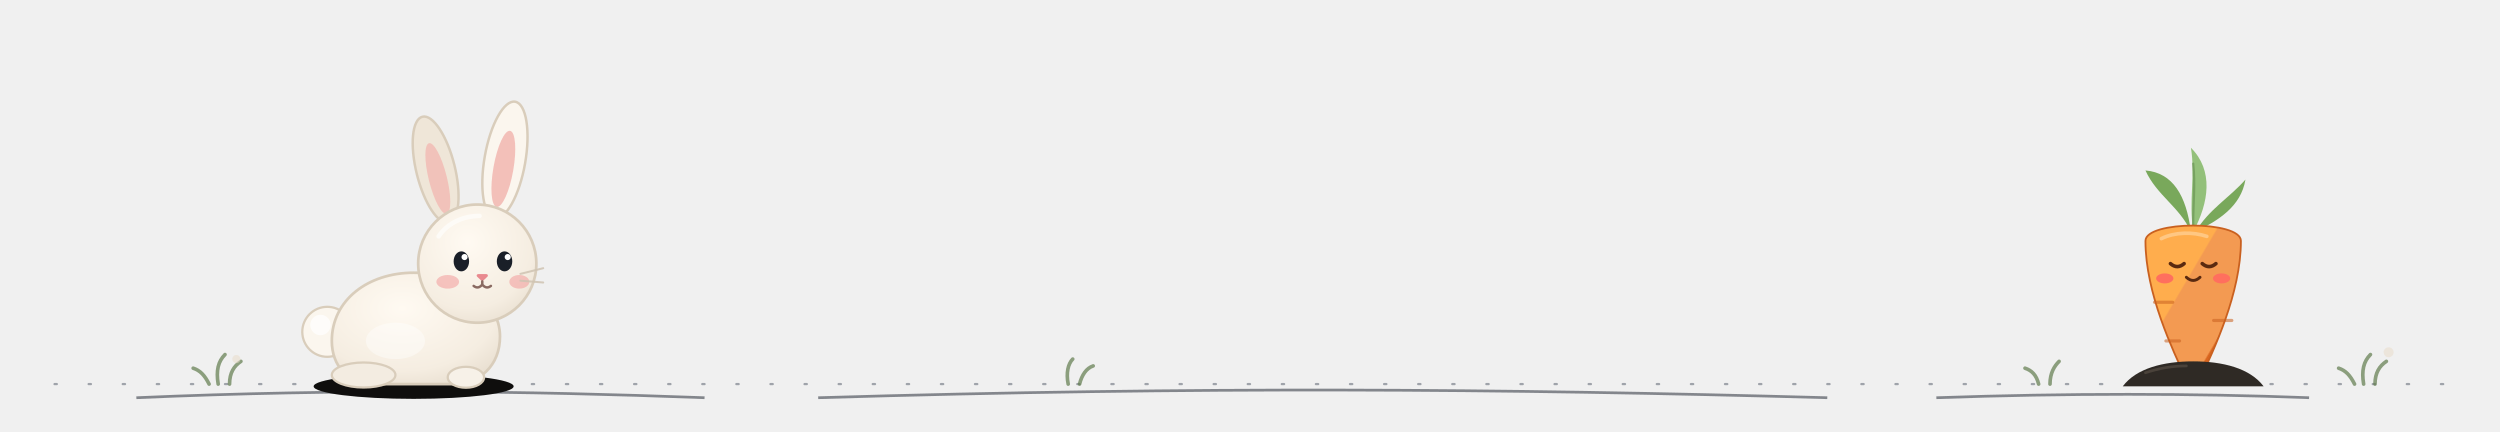
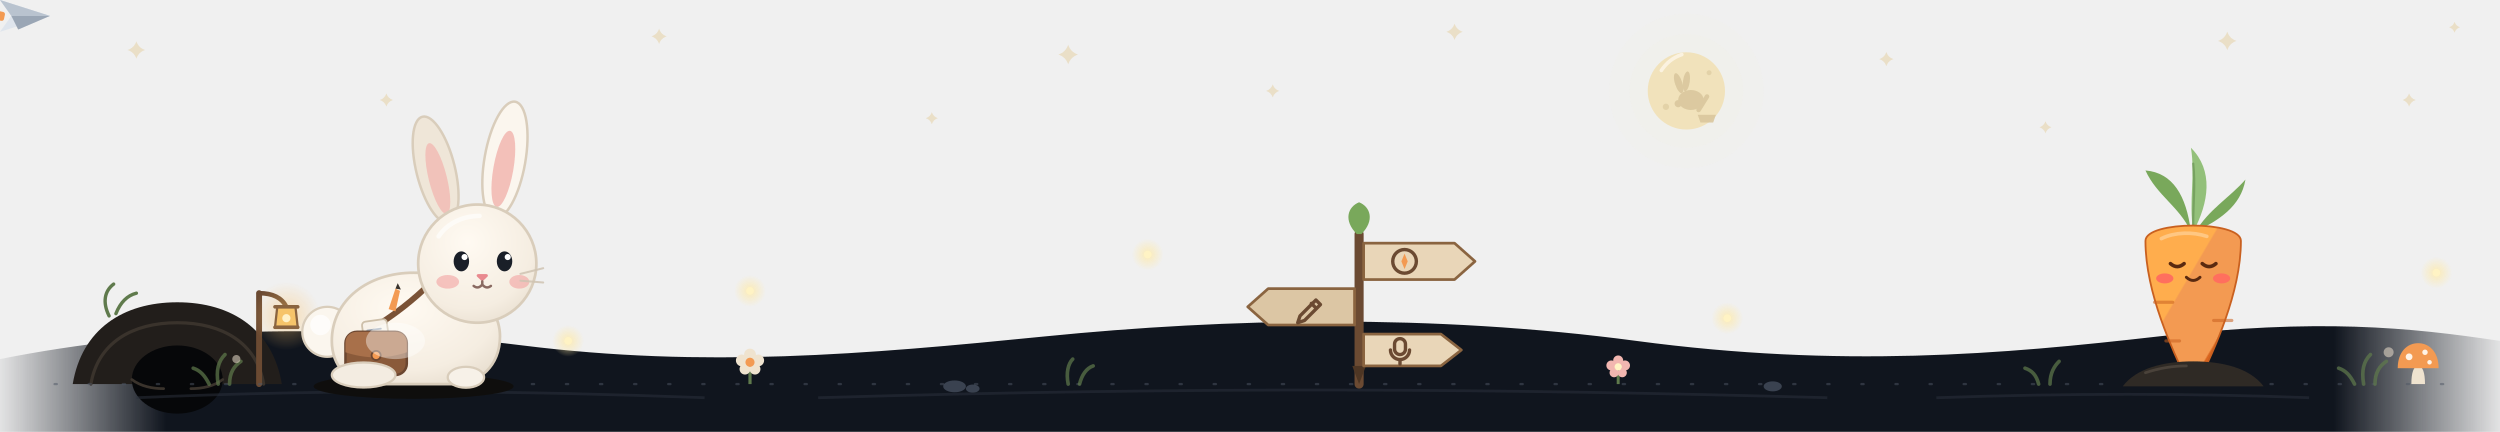
<svg xmlns="http://www.w3.org/2000/svg" width="1100" height="190" viewBox="0 0 1100 190" role="img" aria-labelledby="footer-rabbit-title footer-rabbit-description">
  <defs>
    <linearGradient id="footer-carrot-skin" x1="0" y1="0" x2="1" y2="1">
      <stop offset="0" stop-color="#ffad4d" />
      <stop offset=".38" stop-color="#ffad4d" />
      <stop offset=".39" stop-color="#f39a52" />
      <stop offset=".72" stop-color="#f39a52" />
      <stop offset=".73" stop-color="#d9651f" />
      <stop offset="1" stop-color="#d9651f" />
    </linearGradient>
    <radialGradient id="rb-coat" cx="42%" cy="32%" r="80%">
      <stop offset="0" stop-color="#fffaf2" />
      <stop offset=".7" stop-color="#f5ede1" />
      <stop offset="1" stop-color="#e6dccd" />
    </radialGradient>
    <clipPath id="ground-clip">
      <rect x="880" y="0" width="180" height="169.5" />
    </clipPath>
+     <linearGradient id="land-fade" x1="0" y1="0" x2="1" y2="0">
+       <stop offset="0" stop-color="#10151e" stop-opacity="0" />
+       <stop offset=".07" stop-color="#10151e" />
+       <stop offset=".93" stop-color="#10151e" />
+       <stop offset="1" stop-color="#10151e" stop-opacity="0" />
+     </linearGradient>
+     <radialGradient id="ff-glow">
+       <stop offset="0" stop-color="#ffe9a3" stop-opacity=".75" />
+       <stop offset="1" stop-color="#ffe9a3" stop-opacity="0" />
+     </radialGradient>
+     <radialGradient id="lantern-glow">
+       <stop offset="0" stop-color="#ffc56b" stop-opacity=".45" />
+       <stop offset="1" stop-color="#ffc56b" stop-opacity="0" />
+     </radialGradient>
+     <linearGradient id="shoot-tail" x1="0" y1="0" x2="1" y2="0">
+       <stop offset="0" stop-color="#fff6dc" stop-opacity="0" />
+       <stop offset="1" stop-color="#fff6dc" />
+     </linearGradient>
  </defs>
  <style>
    .scene{animation:scene-loop 16s ease-in-out infinite}
    .rabbit-position{animation:rabbit-journey 16s ease-in-out infinite}
    .rabbit-body{transform-box:fill-box;transform-origin:center bottom;animation:rabbit-squash 16s ease-in-out infinite}
    .rabbit-shadow{transform-box:fill-box;transform-origin:center;animation:shadow-hop 16s ease-in-out infinite}
    .rabbit-head{transform-box:fill-box;transform-origin:30% 85%;animation:head-mood 16s ease-in-out infinite}
    .rabbit-ear-back,.rabbit-ear-front{transform-box:fill-box;transform-origin:center bottom}
    .rabbit-ear-back{animation:ear-back 16s ease-in-out infinite}
    .rabbit-ear-front{animation:ear-front 16s ease-in-out infinite}
    .rabbit-eye-blink{transform-box:fill-box;transform-origin:center;animation:rabbit-blink 16s linear infinite}
    .rabbit-eyes-open{animation:eyes-open 16s linear infinite}
    .rabbit-eyes-happy{opacity:0;animation:eyes-happy 16s linear infinite}
    .rabbit-nose{transform-box:fill-box;transform-origin:center;animation:nose-sniff 16s ease-in-out infinite}
    .rabbit-whiskers{transform-box:fill-box;transform-origin:left center;animation:whisker-quiver 16s ease-in-out infinite}
    .rabbit-tail{transform-box:fill-box;transform-origin:right center;animation:tail-wiggle 16s ease-in-out infinite}
    .rabbit-front-paw{transform-box:fill-box;transform-origin:center;animation:front-paw 16s ease-in-out infinite}
    .rabbit-question-inner{transform-box:fill-box;transform-origin:center bottom;opacity:0;animation:question-pop 16s ease-out infinite}
    .carrot{transform-box:fill-box;transform-origin:center bottom;animation:carrot-play 16s ease-in-out infinite}
    .carrot-leaves{transform-box:fill-box;transform-origin:center bottom;animation:leaves-flutter 16s ease-in-out infinite}
    .carrot-sleep-eyes{animation:carrot-sleep 16s linear infinite}
    .carrot-eyes-open{opacity:0;animation:carrot-awake 16s linear infinite}
    .carrot-pupils{animation:carrot-look 16s ease-in-out infinite}
    .carrot-eye-right{animation:carrot-eye-right 16s linear infinite}
    .carrot-wink{opacity:0;animation:carrot-wink 16s linear infinite}
    .carrot-blush{animation:carrot-blush 16s ease-in-out infinite}
    .zz-a,.zz-b{opacity:0}
    .zz-a{animation:zz-a 16s ease-out infinite}
    .zz-b{animation:zz-b 16s ease-out infinite}
    .dust{transform-box:fill-box;transform-origin:center bottom;opacity:0;animation:dust-puff 16s ease-out infinite}
    .sparkle{transform-box:fill-box;transform-origin:center;opacity:0;animation:sparkle-pop 16s ease-out infinite}
    .heart-a,.heart-b{transform-box:fill-box;transform-origin:center;opacity:0}
    .heart-a{animation:heart-a 16s ease-out infinite}
    .heart-b{animation:heart-b 16s ease-out infinite}
    @keyframes scene-loop{0%,93%{opacity:1}95%,99%{opacity:0}100%{opacity:1}}
    @keyframes rabbit-journey{
      0%,13%{transform:translate(0,0)}18%{transform:translate(85px,-34px)}22%,23%{transform:translate(170px,0)}
      27%{transform:translate(255px,-30px)}31%,32%{transform:translate(340px,0)}36%{transform:translate(425px,-26px)}
      40%,41%{transform:translate(510px,0)}45%{transform:translate(600px,-22px)}49%,62%{transform:translate(690px,0)}
      65%{transform:translate(690px,-20px)}68%,73%{transform:translate(690px,0)}76%{transform:translate(690px,-12px)}
      79%,95.9%{transform:translate(690px,0)}96%,100%{transform:translate(0,0)}
    }
    @keyframes rabbit-squash{0%,11%,20%,29%,38%,47%,52%,62%,70%,74%,80%,100%{transform:scale(1)}13%,22.5%,31.5%,40.5%,49.5%{transform:scale(1.09,.9)}16%,25.5%,34.5%,43.5%{transform:scale(.93,1.09)}64%{transform:scale(.9,1.13)}77%{transform:scale(.94,1.07)}}
    @keyframes shadow-hop{0%,13%,22%,23%,31%,32%,40%,41%,49%,62%,68%,73%,79%,100%{transform:scale(1);opacity:.45}18%,27%,36%,45%{transform:scale(.6);opacity:.2}65%{transform:scale(.7);opacity:.24}76%{transform:scale(.8);opacity:.3}}
    @keyframes head-mood{0%,9%,13%,50%,62%,74%,79%,93%,100%{transform:none}3%{transform:rotate(-7deg)}6.5%{transform:rotate(6deg)}53%,57%{transform:rotate(7deg) translate(2px,1px)}55%,59%{transform:rotate(4deg)}66%,72%{transform:rotate(-14deg)}82%,88%{transform:rotate(9deg) translate(5px,2px)}85%,91%{transform:rotate(6deg) translate(4px,1px)}}
    @keyframes ear-front{0%,3%,6%,12%,50%,62%,72%,80%,92%,100%{transform:rotate(0)}4.5%{transform:rotate(12deg)}16%,25.5%,34.5%,43.5%{transform:rotate(-22deg)}20%,29%,38%,47%{transform:rotate(5deg)}65%,69%{transform:rotate(-4deg) scaleY(1.14)}83%,89%{transform:rotate(12deg)}86%{transform:rotate(-6deg)}}
    @keyframes ear-back{0%,5%,9%,12%,50%,62%,72%,80%,92%,100%{transform:rotate(0)}7%{transform:rotate(-15deg)}16%,25.5%,34.5%,43.5%{transform:rotate(-28deg)}20%,29%,38%,47%{transform:rotate(3deg)}65%,69%{transform:rotate(-8deg) scaleY(1.12)}84%,90%{transform:rotate(-13deg)}87%{transform:rotate(5deg)}}
    @keyframes rabbit-blink{0%,10%,11.2%,47%,48.2%,72.4%,73.6%,100%{transform:scaleY(1)}10.6%,47.6%,73%{transform:scaleY(.1)}}
    @keyframes eyes-open{0%,79.9%,92.1%,100%{opacity:1}80%,92%{opacity:0}}
    @keyframes eyes-happy{0%,79.9%,92.1%,100%{opacity:0}80%,92%{opacity:1}}
    @keyframes nose-sniff{0%,2%,4.5%,50%,61%,100%{transform:none}3%,52%,54.5%,57%,59.5%{transform:translateY(-.8px) scale(1.25)}53.2%,55.8%,58.3%{transform:scale(.9)}}
    @keyframes whisker-quiver{0%,50%,61%,100%{transform:none}52%,55%,58%{transform:rotate(-7deg)}53.5%,56.5%,59.5%{transform:rotate(5deg)}}
    @keyframes tail-wiggle{0%,12%,50%,80%,93%,100%{transform:rotate(0)}16%,25.5%,34.5%,43.5%{transform:rotate(-16deg) scale(1.08)}20%,29%,38%,47%{transform:rotate(8deg)}82%,86%,90%{transform:rotate(-20deg) scale(1.12)}84%,88%,92%{transform:rotate(14deg)}}
    @keyframes front-paw{0%,13%,49%,100%{transform:none}16%,25.5%,34.5%,43.5%{transform:translate(4px,-7px) rotate(-18deg)}20%,29%,38%,47%{transform:translate(-2px,1px)}}
    @keyframes question-pop{0%,62.5%,73.5%,100%{opacity:0;transform:translateY(8px) scale(.4)}64.5%,71.5%{opacity:1;transform:translateY(0) scale(1)}67.5%{opacity:1;transform:translateY(-4px) rotate(10deg) scale(1.08)}}
    @keyframes carrot-play{0%,50%,56%,78%,80%,93%,100%{transform:none}12%,36%{transform:rotate(-3deg)}24%,44%{transform:rotate(3deg)}58%{transform:translateY(-7px) scale(1.06,.94)}61%,72%{transform:translateY(86px)}74%{transform:translateY(-24px) rotate(-7deg)}76%{transform:translateY(3px) scale(1.08,.92)}83%,89%{transform:translateY(-7px) rotate(5deg)}86%,92%{transform:rotate(-4deg)}}
    @keyframes leaves-flutter{0%,50%,93%,100%{transform:none}12%,36%{transform:rotate(4deg)}24%,44%{transform:rotate(-4deg)}58%{transform:rotate(-10deg)}64%,68%{transform:rotate(9deg)}66%,70%{transform:rotate(-9deg)}74%{transform:rotate(16deg) scaleY(1.1)}77%{transform:rotate(-12deg)}80%{transform:rotate(6deg)}83%,89%{transform:rotate(-8deg)}86%,92%{transform:rotate(7deg)}}
    @keyframes carrot-sleep{0%,51.4%,95%,100%{opacity:1}51.5%,94.9%{opacity:0}}
    @keyframes carrot-awake{0%,51.4%,95%,100%{opacity:0}51.5%,94.9%{opacity:1}}
    @keyframes carrot-look{0%,51.5%,58%,100%{transform:none}53%,57%{transform:translateX(-1.8px)}55%{transform:translate(-1.8px,-.8px)}}
    @keyframes carrot-eye-right{0%,76.9%,89.1%,100%{opacity:1}77%,89%{opacity:0}}
    @keyframes carrot-wink{0%,76.9%,89.1%,100%{opacity:0}77%,89%{opacity:1}}
    @keyframes carrot-blush{0%,79%,93%,100%{opacity:.45}82%,90%{opacity:.85}}
    @keyframes zz-a{0%,100%{opacity:0;transform:translate(0,4px) scale(.7)}5%,21%,37%{opacity:.85;transform:translate(0,0) scale(1)}13%,29%,45%{opacity:0;transform:translate(7px,-14px) scale(1.1)}13.1%,29.1%{opacity:0;transform:translate(0,4px) scale(.7)}45.1%{opacity:0;transform:translate(0,4px) scale(.7)}}
    @keyframes zz-b{0%,8%,100%{opacity:0;transform:translate(0,4px) scale(.7)}13%,29%,45%{opacity:.7;transform:translate(0,0) scale(1)}21%,37%,50%{opacity:0;transform:translate(6px,-12px) scale(1.1)}21.1%,37.1%,50.1%{opacity:0;transform:translate(0,4px) scale(.7)}}
    @keyframes dust-puff{0%,60%,64%,73%,78%,100%{opacity:0;transform:scale(.4)}61.5%,74.5%{opacity:.6;transform:scale(1.1)}}
    @keyframes sparkle-pop{0%,73.5%,81%,100%{opacity:0;transform:scale(.2) rotate(0)}75.5%{opacity:1;transform:scale(1.15) rotate(20deg)}78%{opacity:.7;transform:scale(.8) rotate(45deg)}}
    @keyframes heart-a{0%,79%,93%,100%{opacity:0;transform:translateY(8px) scale(.4)}82%{opacity:1;transform:translateY(0) scale(1.1)}84%{transform:translateY(-3px) scale(.95)}91%{opacity:0;transform:translateY(-28px) scale(.9)}}
    @keyframes heart-b{0%,83%,94%,100%{opacity:0;transform:translateY(8px) scale(.4)}86%{opacity:.9;transform:translateY(0) scale(1)}93%{opacity:0;transform:translateY(-24px) scale(.8)}}
    @media (prefers-reduced-motion: reduce){.scene,.rabbit-position,.rabbit-body,.rabbit-shadow,.rabbit-head,.rabbit-ear-back,.rabbit-ear-front,.rabbit-eye-blink,.rabbit-eyes-open,.rabbit-eyes-happy,.rabbit-nose,.rabbit-whiskers,.rabbit-tail,.rabbit-front-paw,.rabbit-question-inner,.carrot,.carrot-leaves,.carrot-sleep-eyes,.carrot-eyes-open,.carrot-pupils,.carrot-eye-right,.carrot-wink,.carrot-blush,.zz-a,.zz-b,.dust,.sparkle,.heart-a,.heart-b{animation:none!important}.scene{opacity:1}.rabbit-position{transform:translate(690px,0)}.rabbit-eyelid,.rabbit-eye-blink{transform:scaleY(1)}.rabbit-eyelid{transform:scaleY(0)}.rabbit-eyes-open{opacity:1}.rabbit-eyes-happy{opacity:0}.rabbit-question-inner{opacity:0}.carrot-sleep-eyes{opacity:0}.carrot-eyes-open{opacity:1}.carrot-eye-right{opacity:0}.carrot-wink{opacity:1}.carrot-blush{opacity:.8}.zz-a,.zz-b,.dust,.sparkle,.heart-b{opacity:0}.heart-a{opacity:.95;transform:none}}
  </style>
+   <style>
+     .sky-star{transform-box:fill-box;transform-origin:center;animation:twinkle 3.6s ease-in-out infinite}
+     .moon{animation:moon-bob 7s ease-in-out infinite}
+     .shooting{opacity:0;animation:shooting 16s linear infinite}
+     .paper-plane-track{animation:plane-fly 20s linear infinite}
+     .paper-plane{animation:plane-bob 2.6s ease-in-out infinite}
+     .firefly{animation:firefly 6s ease-in-out infinite}
+     .lantern-glow{transform-box:fill-box;transform-origin:center;animation:lantern 2.8s ease-in-out infinite}
+     .lantern-flame{animation:flame 1.4s ease-in-out infinite}
+     .sign-board{transform-box:fill-box;transform-origin:0% 50%;animation:sign-sway 5s ease-in-out infinite}
+     @keyframes twinkle{0%,100%{opacity:.35;transform:scale(.7)}50%{opacity:1;transform:scale(1.15)}}
+     @keyframes moon-bob{0%,100%{transform:translateY(0)}50%{transform:translateY(-3px)}}
+     @keyframes shooting{0%,27%{opacity:0;transform:translate(330px,8px)}29%{opacity:1}34%{opacity:0;transform:translate(500px,62px)}100%{opacity:0;transform:translate(500px,62px)}}
+     @keyframes plane-fly{0%{transform:translate(-80px,58px)}45%{transform:translate(560px,30px)}80%{transform:translate(1180px,46px)}100%{transform:translate(1180px,46px)}}
+     @keyframes plane-bob{0%,100%{transform:translateY(0) rotate(-4deg)}50%{transform:translateY(-6px) rotate(5deg)}}
+     @keyframes firefly{0%,100%{opacity:.25;transform:translate(0,0)}35%{opacity:1;transform:translate(9px,-10px)}70%{opacity:.55;transform:translate(-7px,-4px)}}
+     @keyframes lantern{0%,100%{opacity:.8;transform:scale(1)}45%{opacity:1;transform:scale(1.12)}70%{opacity:.7;transform:scale(.95)}}
+     @keyframes flame{0%,100%{opacity:.85}50%{opacity:1}}
+     @keyframes sign-sway{0%,100%{transform:rotate(0)}50%{transform:rotate(-2.5deg)}}
+     @media (prefers-reduced-motion: reduce){.sky-star,.moon,.shooting,.paper-plane-track,.paper-plane,.firefly,.lantern-glow,.lantern-flame,.sign-board{animation:none!important}.shooting{opacity:0}.paper-plane-track{transform:translate(470px,34px)}.firefly{opacity:.7}}
+   </style>
+   <g class="sky" aria-hidden="true">
+     <g fill="#e9dcc0" opacity=".85">
+       <g transform="translate(60 22)">
+         <path class="sky-star" style="animation-delay:-0.4s" d="M0 -3.84Q0.96 -0.96 3.84 0Q0.96 0.96 0 3.84Q-0.96 0.96 -3.84 0Q-0.96 -0.96 0 -3.84Z" />
+       </g>
+       <g transform="translate(170 44)">
+         <path class="sky-star" style="animation-delay:-2.1s" d="M0 -2.88Q0.72 -0.72 2.88 0Q0.72 0.72 0 2.88Q-0.72 0.72 -2.88 0Q-0.72 -0.72 0 -2.88Z" />
+       </g>
+       <g transform="translate(290 16)">
+         <path class="sky-star" style="animation-delay:-1.2s" d="M0 -3.36Q0.84 -0.84 3.36 0Q0.84 0.84 0 3.36Q-0.84 0.84 -3.36 0Q-0.84 -0.84 0 -3.36Z" />
+       </g>
+       <g transform="translate(410 52)">
+         <path class="sky-star" style="animation-delay:-3.0s" d="M0 -2.64Q0.66 -0.66 2.64 0Q0.66 0.66 0 2.64Q-0.66 0.66 -2.64 0Q-0.66 -0.66 0 -2.64Z" />
+       </g>
+       <g transform="translate(470 24)">
+         <path class="sky-star" style="animation-delay:-0.9s" d="M0 -4.32Q1.08 -1.08 4.32 0Q1.08 1.08 0 4.32Q-1.08 1.08 -4.32 0Q-1.08 -1.08 0 -4.32Z" />
+       </g>
+       <g transform="translate(560 40)">
+         <path class="sky-star" style="animation-delay:-2.6s" d="M0 -2.88Q0.72 -0.72 2.88 0Q0.72 0.72 0 2.88Q-0.72 0.72 -2.88 0Q-0.72 -0.72 0 -2.88Z" />
+       </g>
+       <g transform="translate(640 14)">
+         <path class="sky-star" style="animation-delay:-1.7s" d="M0 -3.6Q0.9 -0.9 3.6 0Q0.9 0.9 0 3.6Q-0.9 0.9 -3.6 0Q-0.9 -0.9 0 -3.6Z" />
+       </g>
+       <g transform="translate(830 26)">
+         <path class="sky-star" style="animation-delay:-0.2s" d="M0 -3.12Q0.78 -0.78 3.12 0Q0.78 0.78 0 3.12Q-0.78 0.78 -3.12 0Q-0.78 -0.78 0 -3.12Z" />
+       </g>
+       <g transform="translate(900 56)">
+         <path class="sky-star" style="animation-delay:-2.9s" d="M0 -2.64Q0.66 -0.66 2.64 0Q0.66 0.66 0 2.64Q-0.66 0.66 -2.64 0Q-0.66 -0.66 0 -2.64Z" />
+       </g>
+       <g transform="translate(980 18)">
+         <path class="sky-star" style="animation-delay:-1.4s" d="M0 -4.08Q1.02 -1.02 4.08 0Q1.02 1.02 0 4.08Q-1.02 1.02 -4.08 0Q-1.02 -1.02 0 -4.08Z" />
+       </g>
+       <g transform="translate(1060 44)">
+         <path class="sky-star" style="animation-delay:-2.2s" d="M0 -2.88Q0.72 -0.72 2.88 0Q0.72 0.72 0 2.88Q-0.72 0.72 -2.88 0Q-0.72 -0.72 0 -2.88Z" />
+       </g>
+       <g transform="translate(1080 12)">
+         <path class="sky-star" style="animation-delay:-0.7s" d="M0 -2.4Q0.6 -0.6 2.4 0Q0.6 0.6 0 2.4Q-0.6 0.6 -2.4 0Q-0.6 -0.6 0 -2.4Z" />
+       </g>
+     </g>
+     <g transform="translate(742 40)">
+       <g class="moon">
+         <circle r="34" fill="#f3e6c4" opacity=".05" />
+         <circle r="25" fill="#f3e6c4" opacity=".06" />
+         <circle r="17" fill="#f1e2bb" />
+         <path d="M-11-9a17 17 0 0 1 9-7" fill="none" stroke="#fffaf0" stroke-width="1.6" stroke-linecap="round" opacity=".7" />
+         <g fill="#d9c79d" opacity=".9">
+           <ellipse cx="2" cy="4" rx="5.6" ry="4.4" />
+           <ellipse cx="-3.4" cy="-3.4" rx="1.6" ry="4.6" transform="rotate(-18 -3.4 -3.4)" />
+           <ellipse cx="0" cy="-4.2" rx="1.5" ry="4.4" transform="rotate(8 0 -4.2)" />
+           <circle cx="-3.6" cy="5.6" r="1.6" />
+           <rect x="6.5" y="1" width="2" height="9" rx="1" transform="rotate(32 7.5 5)" />
+           <path d="M5 10.5h8l-1.2 3.4h-5.6Z" />
+         </g>
+         <circle cx="-9" cy="7" r="1.4" fill="#e3d2a8" />
+         <circle cx="10" cy="-8" r="1.1" fill="#e3d2a8" />
+       </g>
+     </g>
+     <g class="shooting">
+       <path d="M0 0l-46 15" stroke="url(#shoot-tail)" stroke-width="1.8" stroke-linecap="round" />
+       <circle r="1.8" fill="#fff6dc" />
+     </g>
+     <g class="paper-plane-track">
+       <g class="paper-plane">
+         <path d="M-34 6c-10 2-20-2-30 1" fill="none" stroke="#8e99a8" stroke-width="1" stroke-dasharray="2 4" stroke-linecap="round" opacity=".7" />
+         <path d="M0 0l22 7-22 7 5-7Z" fill="#dfe5ed" />
+         <path d="M0 0l22 7-17 0Z" fill="#b9c3cf" />
+         <path d="M5 7l3 6 14-6" fill="#9aa6b5" />
+         <rect x="-2" y="5" width="4" height="4" rx="1" fill="#f39a52" transform="rotate(12 0 7)" />
+       </g>
+     </g>
+   </g>
+   <g class="land" aria-hidden="true">
+     <path d="M0 190V158c70-14 150-16 230-6s150 4 230-4 170-10 260 2 160 6 230-2 110-4 150 2V190Z" fill="url(#land-fade)" />
+     <g transform="translate(78 169)">
+       <path d="M-46 0c4-24 22-36 46-36s42 12 46 36Z" fill="#221e1b" />
+       <path d="M-38 0c3-18 18-27 38-27s35 9 38 27" fill="none" stroke="#3a332c" stroke-width="1.4" stroke-linecap="round" />
+       <ellipse cx="0" cy="-2" rx="20" ry="15" fill="#060709" />
+       <path d="M-20-2c4 3 9 4 14 4m26-4c-4 3-9 4-14 4" fill="none" stroke="#3a332c" stroke-width="1.2" stroke-linecap="round" />
+       <path d="M-30-30c-3-6-2-11 2-14M-27-31c2-5 5-8 9-9" fill="none" stroke="#5f7a4c" stroke-width="1.5" stroke-linecap="round" />
+       <g transform="translate(36 0)">
+         <path d="M0 0v-40" stroke="#6b4a32" stroke-width="2.6" stroke-linecap="round" />
+         <path d="M0-40c6 0 10 2 12 6" fill="none" stroke="#6b4a32" stroke-width="2" stroke-linecap="round" />
+         <g transform="translate(12 -30)">
+           <circle class="lantern-glow" r="15" fill="url(#lantern-glow)" />
+           <path d="M-4-4h8l1 9h-10Z" fill="#f6c46a" stroke="#8a6440" stroke-width="1" />
+           <path d="M-5-4h10M-5 5h10" stroke="#8a6440" stroke-width="1.6" stroke-linecap="round" />
+           <circle class="lantern-flame" cx="0" cy="1" r="1.8" fill="#fff1c8" />
+         </g>
+       </g>
+     </g>
+     <g transform="translate(598 169)">
+       <path d="M0 0v-66" stroke="#6b4a32" stroke-width="4" stroke-linecap="round" />
+       <path d="M-3-8l3 8 3-8" fill="#4e3624" />
+       <g class="sign-board">
+         <path d="M2-62h40l9 8-9 8H2Z" fill="#e9d6b8" stroke="#8a6440" stroke-width="1.2" stroke-linejoin="round" />
+         <g transform="translate(20 -54)" fill="none" stroke="#6b4a32" stroke-width="1.5" stroke-linecap="round" stroke-linejoin="round">
+           <circle r="5.2" />
+           <path d="M0-3.4 1.4 0 0 3.4-1.4 0Z" fill="#f39a52" stroke="none" />
+         </g>
+       </g>
+       <path d="M-2-42h-38l-9 8 9 8h38Z" fill="#dcc6a4" stroke="#8a6440" stroke-width="1.2" stroke-linejoin="round" />
+       <g transform="translate(-21 -34)" fill="none" stroke="#6b4a32" stroke-width="1.5" stroke-linecap="round" stroke-linejoin="round">
+         <path d="M-5 4l7-7 2 2-7 7-3 1Z" />
+         <path d="M0-1.5l2 2" />
+       </g>
+       <path d="M2-22h34l9 7-9 7H2Z" fill="#e9d6b8" stroke="#8a6440" stroke-width="1.2" stroke-linejoin="round" />
+       <g transform="translate(18 -15)" fill="none" stroke="#6b4a32" stroke-width="1.5" stroke-linecap="round">
+         <rect x="-2.4" y="-5" width="4.8" height="7" rx="2.4" />
+         <path d="M-4.2 0a4.2 4.2 0 0 0 8.4 0M0 4.2v2" />
+       </g>
+       <path d="M-1-66c-6-6-4-12 1-14 5 2 7 8 1 14" fill="#79a85b" />
+     </g>
+     <g transform="translate(330 169)">
+       <path d="M0 0v-9" stroke="#5f7a4c" stroke-width="1.4" />
+       <g fill="#efe3cf">
+         <circle cx="0" cy="-13" r="2.6" />
+         <circle cx="3.6" cy="-10.4" r="2.6" />
+         <circle cx="-3.6" cy="-10.4" r="2.6" />
+         <circle cx="2.2" cy="-6.6" r="2.4" />
+         <circle cx="-2.2" cy="-6.6" r="2.4" />
+       </g>
+       <circle cx="0" cy="-9.6" r="2" fill="#f39a52" />
+     </g>
+     <g transform="translate(712 169)">
+       <path d="M0 0v-7" stroke="#5f7a4c" stroke-width="1.3" />
+       <g fill="#f2b6b0">
+         <circle cx="0" cy="-10.4" r="2.2" />
+         <circle cx="3" cy="-8.2" r="2.2" />
+         <circle cx="-3" cy="-8.2" r="2.2" />
+         <circle cx="1.8" cy="-5" r="2" />
+         <circle cx="-1.8" cy="-5" r="2" />
+       </g>
+       <circle cx="0" cy="-7.6" r="1.6" fill="#fff3c4" />
+     </g>
+     <g transform="translate(1064 169)">
+       <path d="M-3 0c0-5 1-8 3-8s3 3 3 8Z" fill="#efe3cf" />
+       <path d="M-9-7c0-7 4-11 9-11s9 4 9 11Z" fill="#f39a52" />
+       <g fill="#fff3e6">
+         <circle cx="-4" cy="-12" r="1.5" />
+         <circle cx="3" cy="-14" r="1.2" />
+         <circle cx="5" cy="-9.6" r="1" />
+       </g>
+     </g>
+     <g fill="#3a4250">
+       <ellipse cx="420" cy="170" rx="5" ry="2.6" />
+       <ellipse cx="428" cy="171" rx="3" ry="1.8" />
+       <ellipse cx="780" cy="170" rx="4" ry="2.2" />
+     </g>
+   </g>
+   <g class="fireflies" aria-hidden="true">
+     <g transform="translate(330 128)">
+       <g class="firefly" style="animation-delay:-1s">
+         <circle r="7" fill="url(#ff-glow)" />
+         <circle r="1.7" fill="#fff3c4" />
+       </g>
+     </g>
+     <g transform="translate(505 112)">
+       <g class="firefly" style="animation-delay:-3.4s">
+         <circle r="7" fill="url(#ff-glow)" />
+         <circle r="1.7" fill="#fff3c4" />
+       </g>
+     </g>
+     <g transform="translate(760 140)">
+       <g class="firefly" style="animation-delay:-2.2s">
+         <circle r="7" fill="url(#ff-glow)" />
+         <circle r="1.7" fill="#fff3c4" />
+       </g>
+     </g>
+     <g transform="translate(1072 120)">
+       <g class="firefly" style="animation-delay:-4.6s">
+         <circle r="7" fill="url(#ff-glow)" />
+         <circle r="1.7" fill="#fff3c4" />
+       </g>
+     </g>
+     <g transform="translate(250 150)">
+       <g class="firefly" style="animation-delay:-5.2s">
+         <circle r="7" fill="url(#ff-glow)" />
+         <circle r="1.7" fill="#fff3c4" />
+       </g>
+     </g>
+   </g>
  <g class="scene">
    <path d="M24 169H1076" fill="none" stroke="#4d5563" stroke-width="1" stroke-dasharray="1 14" stroke-linecap="round" opacity=".5" />
    <path d="M60 175c92-4 170-3 250 0m50 0c168-5 300-4 444 0m48 0c58-2 112-2 164 0" fill="none" stroke="#2a303b" stroke-width="1.2" opacity=".55" />
    <g fill="none" stroke="#5f7a4c" stroke-width="1.6" stroke-linecap="round" opacity=".7">
      <path d="M96 169c-1-6 0-10 3-13M101 169c0-5 2-8 5-10M92 169c-2-4-4-6-7-7" />
      <path d="M470 169c-1-5 0-9 2-11M475 169c1-4 3-7 6-8" />
      <path d="M1040 169c-1-6 0-10 3-13M1045 169c0-5 2-8 5-10M1036 169c-2-4-4-6-7-7" />
      <path d="M902 169c0-5 2-8 4-10M897 169c-1-4-3-6-6-7" />
    </g>
    <g fill="#e9dccb" opacity=".55">
      <circle cx="1051" cy="155" r="2.2" />
      <circle cx="104" cy="158" r="1.8" />
    </g>
    <g clip-path="url(#ground-clip)">
      <g transform="translate(965 103)">
        <g class="carrot">
          <g class="carrot-leaves">
            <path d="M-1-1C-6-12-16-17-21-28-9-27-3-17-1-1Z" fill="#79a85b" />
            <path d="M0-1C-2-15 1-26-1-38 9-28 7-14 0-1Z" fill="#93c07a" />
            <path d="M1-1C7-11 16-16 23-24 21-12 11-6 1-1Z" fill="#79a85b" />
            <path d="M0-4C0-14 1-22 0-31" fill="none" stroke="#6b9656" stroke-width="1" stroke-linecap="round" opacity=".7" />
          </g>
          <path d="M-21 3C-21-6 21-6 21 3 21 26 9 51 3 64 1 69-1 69-3 64-9 51-21 26-21 3Z" fill="url(#footer-carrot-skin)" stroke="#c9601f" stroke-width=".8" />
          <path d="M-17 30h8M9 38h8M-12 47h6" fill="none" stroke="#c9601f" stroke-width="1.4" stroke-linecap="round" opacity=".55" />
          <path d="M-14 2c6-3 14-3 20-1" fill="none" stroke="#ffd29a" stroke-width="1.6" stroke-linecap="round" opacity=".7" />
          <g class="carrot-sleep-eyes">
            <path d="M-10 13q3 2.6 6 0M4 13q3 2.6 6 0" fill="none" stroke="#5a2a10" stroke-width="1.6" stroke-linecap="round" />
          </g>
          <g class="carrot-eyes-open">
            <g class="carrot-pupils">
              <circle cx="-7" cy="12.5" r="2.7" fill="#3a1d0c" />
              <circle cx="-6.1" cy="11.5" r=".95" fill="#fff" />
              <g class="carrot-eye-right">
                <circle cx="7" cy="12.5" r="2.7" fill="#3a1d0c" />
                <circle cx="7.9" cy="11.5" r=".95" fill="#fff" />
              </g>
            </g>
            <path class="carrot-wink" d="M4 13.2q3-2.6 6 0" fill="none" stroke="#3a1d0c" stroke-width="1.7" stroke-linecap="round" />
          </g>
          <g class="carrot-blush" fill="#ff6f5e">
            <ellipse cx="-12.5" cy="19.5" rx="3.8" ry="2.2" />
            <ellipse cx="12.5" cy="19.5" rx="3.8" ry="2.2" />
          </g>
          <path d="M-3 19q3 2.8 6 0" fill="none" stroke="#5a2a10" stroke-width="1.3" stroke-linecap="round" />
        </g>
      </g>
    </g>
    <path d="M934 170c6-8 18-11 31-11s25 3 31 11Z" fill="#2f2a25" />
    <path d="M944 164c6-2 12-3 18-3" fill="none" stroke="#4a423a" stroke-width="1.2" stroke-linecap="round" />
    <g fill="#6b6257">
      <circle class="dust" cx="940" cy="164" r="4" />
      <circle class="dust" cx="990" cy="165" r="3.4" />
      <circle class="dust" cx="965" cy="158" r="3" />
    </g>
    <g fill="#f6c07a">
      <g transform="translate(930 96)">
        <path class="sparkle" d="M0-6 1.5-1.5 6 0 1.5 1.5 0 6-1.5 1.5-6 0-1.5-1.5Z" />
      </g>
      <g transform="translate(1003 78)">
        <path class="sparkle" d="M0-5 1.2-1.2 5 0 1.2 1.2 0 5-1.2 1.2-5 0-1.2-1.2Z" />
      </g>
      <g transform="translate(1008 124)">
        <path class="sparkle" d="M0-4 1-1 4 0 1 1 0 4-1 1-4 0-1-1Z" />
      </g>
    </g>
    <g fill="none" stroke="#b5afa6" stroke-width="1.8" stroke-linecap="round" stroke-linejoin="round">
      <g transform="translate(990 84)">
        <path class="zz-a" d="M0 0h7l-7 8h7" />
      </g>
      <g transform="translate(1002 68)">
        <path class="zz-b" d="M0 0h5l-5 6h5" />
      </g>
    </g>
    <g class="rabbit-position">
      <ellipse class="rabbit-shadow" cx="182" cy="170" rx="44" ry="5.5" fill="#0f0e0d" />
      <g class="rabbit-body">
        <g class="rabbit-tail">
          <circle cx="144" cy="146" r="11" fill="#fbf6ee" stroke="#d9cdbb" stroke-width="1" />
          <circle cx="141" cy="143" r="4.5" fill="#fff" opacity=".7" />
        </g>
        <path d="M146 150c0-18 16-30 36-30s38 12 38 28c0 13-9 21-21 21h-34c-12 0-19-8-19-19Z" fill="url(#rb-coat)" stroke="#d9cdbb" stroke-width="1.2" />
+         <g class="rabbit-satchel">
+           <path d="M190 124c-8 8-17 15-27 21" fill="none" stroke="#7a5236" stroke-width="2.6" stroke-linecap="round" />
+           <rect x="160" y="141" width="11" height="14" rx="1.6" fill="#f7f1e8" stroke="#cdbfa9" stroke-width=".8" transform="rotate(-8 165 148)" />
+           <path d="M162 145h6M162 148h6" stroke="#9aa6b5" stroke-width=".8" stroke-linecap="round" transform="rotate(-8 165 148)" />
+           <path d="M171 136l3-9 2 1-2 9Z" fill="#f39a52" />
+           <path d="M174 127l1-2.4 1.4 2.8Z" fill="#3a332c" />
+           <rect x="152" y="146" width="27" height="19" rx="5" fill="#8a5a3a" stroke="#6b4630" stroke-width="1.1" />
+           <path d="M152 151c0-3 2-5 5-5h17c3 0 5 2 5 5v4c-9 3-18 3-27 0Z" fill="#a8704a" />
+           <circle cx="165.5" cy="156.4" r="2" fill="#f39a52" stroke="#6b4630" stroke-width=".8" />
+         </g>
        <ellipse cx="174" cy="150" rx="13" ry="8" fill="#fff" opacity=".4" />
        <ellipse cx="160" cy="165" rx="14" ry="5.5" fill="#f3ece1" stroke="#d9cdbb" stroke-width="1" />
        <g class="rabbit-front-paw">
          <ellipse cx="205" cy="166" rx="8" ry="4.6" fill="#f7f1e8" stroke="#d9cdbb" stroke-width="1" />
        </g>
        <g class="rabbit-head">
          <g class="rabbit-ear-back">
            <ellipse cx="197" cy="74" rx="8.5" ry="24" transform="rotate(-14 197 96)" fill="#efe6d8" stroke="#d9cdbb" stroke-width="1.1" />
            <ellipse cx="197" cy="78" rx="4" ry="16" transform="rotate(-14 197 96)" fill="#f2b6b0" opacity=".75" />
          </g>
          <g class="rabbit-ear-front">
            <ellipse cx="218" cy="70" rx="9" ry="26" transform="rotate(10 218 94)" fill="#fbf6ee" stroke="#d9cdbb" stroke-width="1.1" />
            <ellipse cx="218" cy="74" rx="4.4" ry="17" transform="rotate(10 218 94)" fill="#f2b6b0" opacity=".85" />
          </g>
          <circle cx="210" cy="116" r="26" fill="url(#rb-coat)" stroke="#d9cdbb" stroke-width="1.2" />
          <path d="M193 104c4-6 11-9 18-9" fill="none" stroke="#fff" stroke-width="2" stroke-linecap="round" opacity=".6" />
          <g class="rabbit-eyes-open">
            <g class="rabbit-eye-blink">
              <ellipse cx="203" cy="115" rx="3.4" ry="4.4" fill="#1a1f28" />
              <ellipse cx="222" cy="115" rx="3.4" ry="4.4" fill="#1a1f28" />
              <circle cx="204.4" cy="113.1" r="1.35" fill="#fff" />
              <circle cx="223.4" cy="113.1" r="1.35" fill="#fff" />
            </g>
          </g>
          <g class="rabbit-eyes-happy">
            <path d="M199 116.5q4-5 8 0M218 116.5q4-5 8 0" fill="none" stroke="#1a1f28" stroke-width="2.1" stroke-linecap="round" />
          </g>
          <g fill="#f39a9a" opacity=".55">
            <ellipse cx="197" cy="124" rx="5" ry="3" />
            <ellipse cx="228.5" cy="124" rx="4.4" ry="3" />
          </g>
          <path class="rabbit-nose" d="M210.4 120.6h3.6c.6 0 .9.7.5 1.1l-1.8 1.7c-.3.3-.7.3-1 0l-1.8-1.7c-.4-.4-.1-1.1.5-1.1Z" fill="#e98a8f" />
          <path d="M212.2 123.8v1.4m0 0q-1.8 2.2-3.8.6m3.8-.6q1.8 2.2 3.8.6" fill="none" stroke="#8a6a62" stroke-width="1.1" stroke-linecap="round" />
          <g class="rabbit-whiskers" fill="none" stroke="#cfc3b2" stroke-width=".9" stroke-linecap="round" opacity=".85">
            <path d="M229 120.5l10-2.5M229 123.5l10 .8" />
          </g>
        </g>
      </g>
      <g transform="translate(250 74)">
        <g class="rabbit-question-inner">
          <path d="M-5-8c0-6 10-6 10 0 0 4-5 4.5-5 9" fill="none" stroke="#f6c07a" stroke-width="2.6" stroke-linecap="round" />
          <circle cx="0" cy="6.5" r="1.7" fill="#f6c07a" />
        </g>
      </g>
    </g>
    <g transform="translate(946 66)">
      <path class="heart-a" d="M0 4C-6-3-12 2-7 8L0 14 7 8C12 2 6-3 0 4Z" fill="#f5877e" />
    </g>
    <g transform="translate(928 84) scale(.7)">
      <path class="heart-b" d="M0 4C-6-3-12 2-7 8L0 14 7 8C12 2 6-3 0 4Z" fill="#f39a52" />
    </g>
  </g>
</svg>
